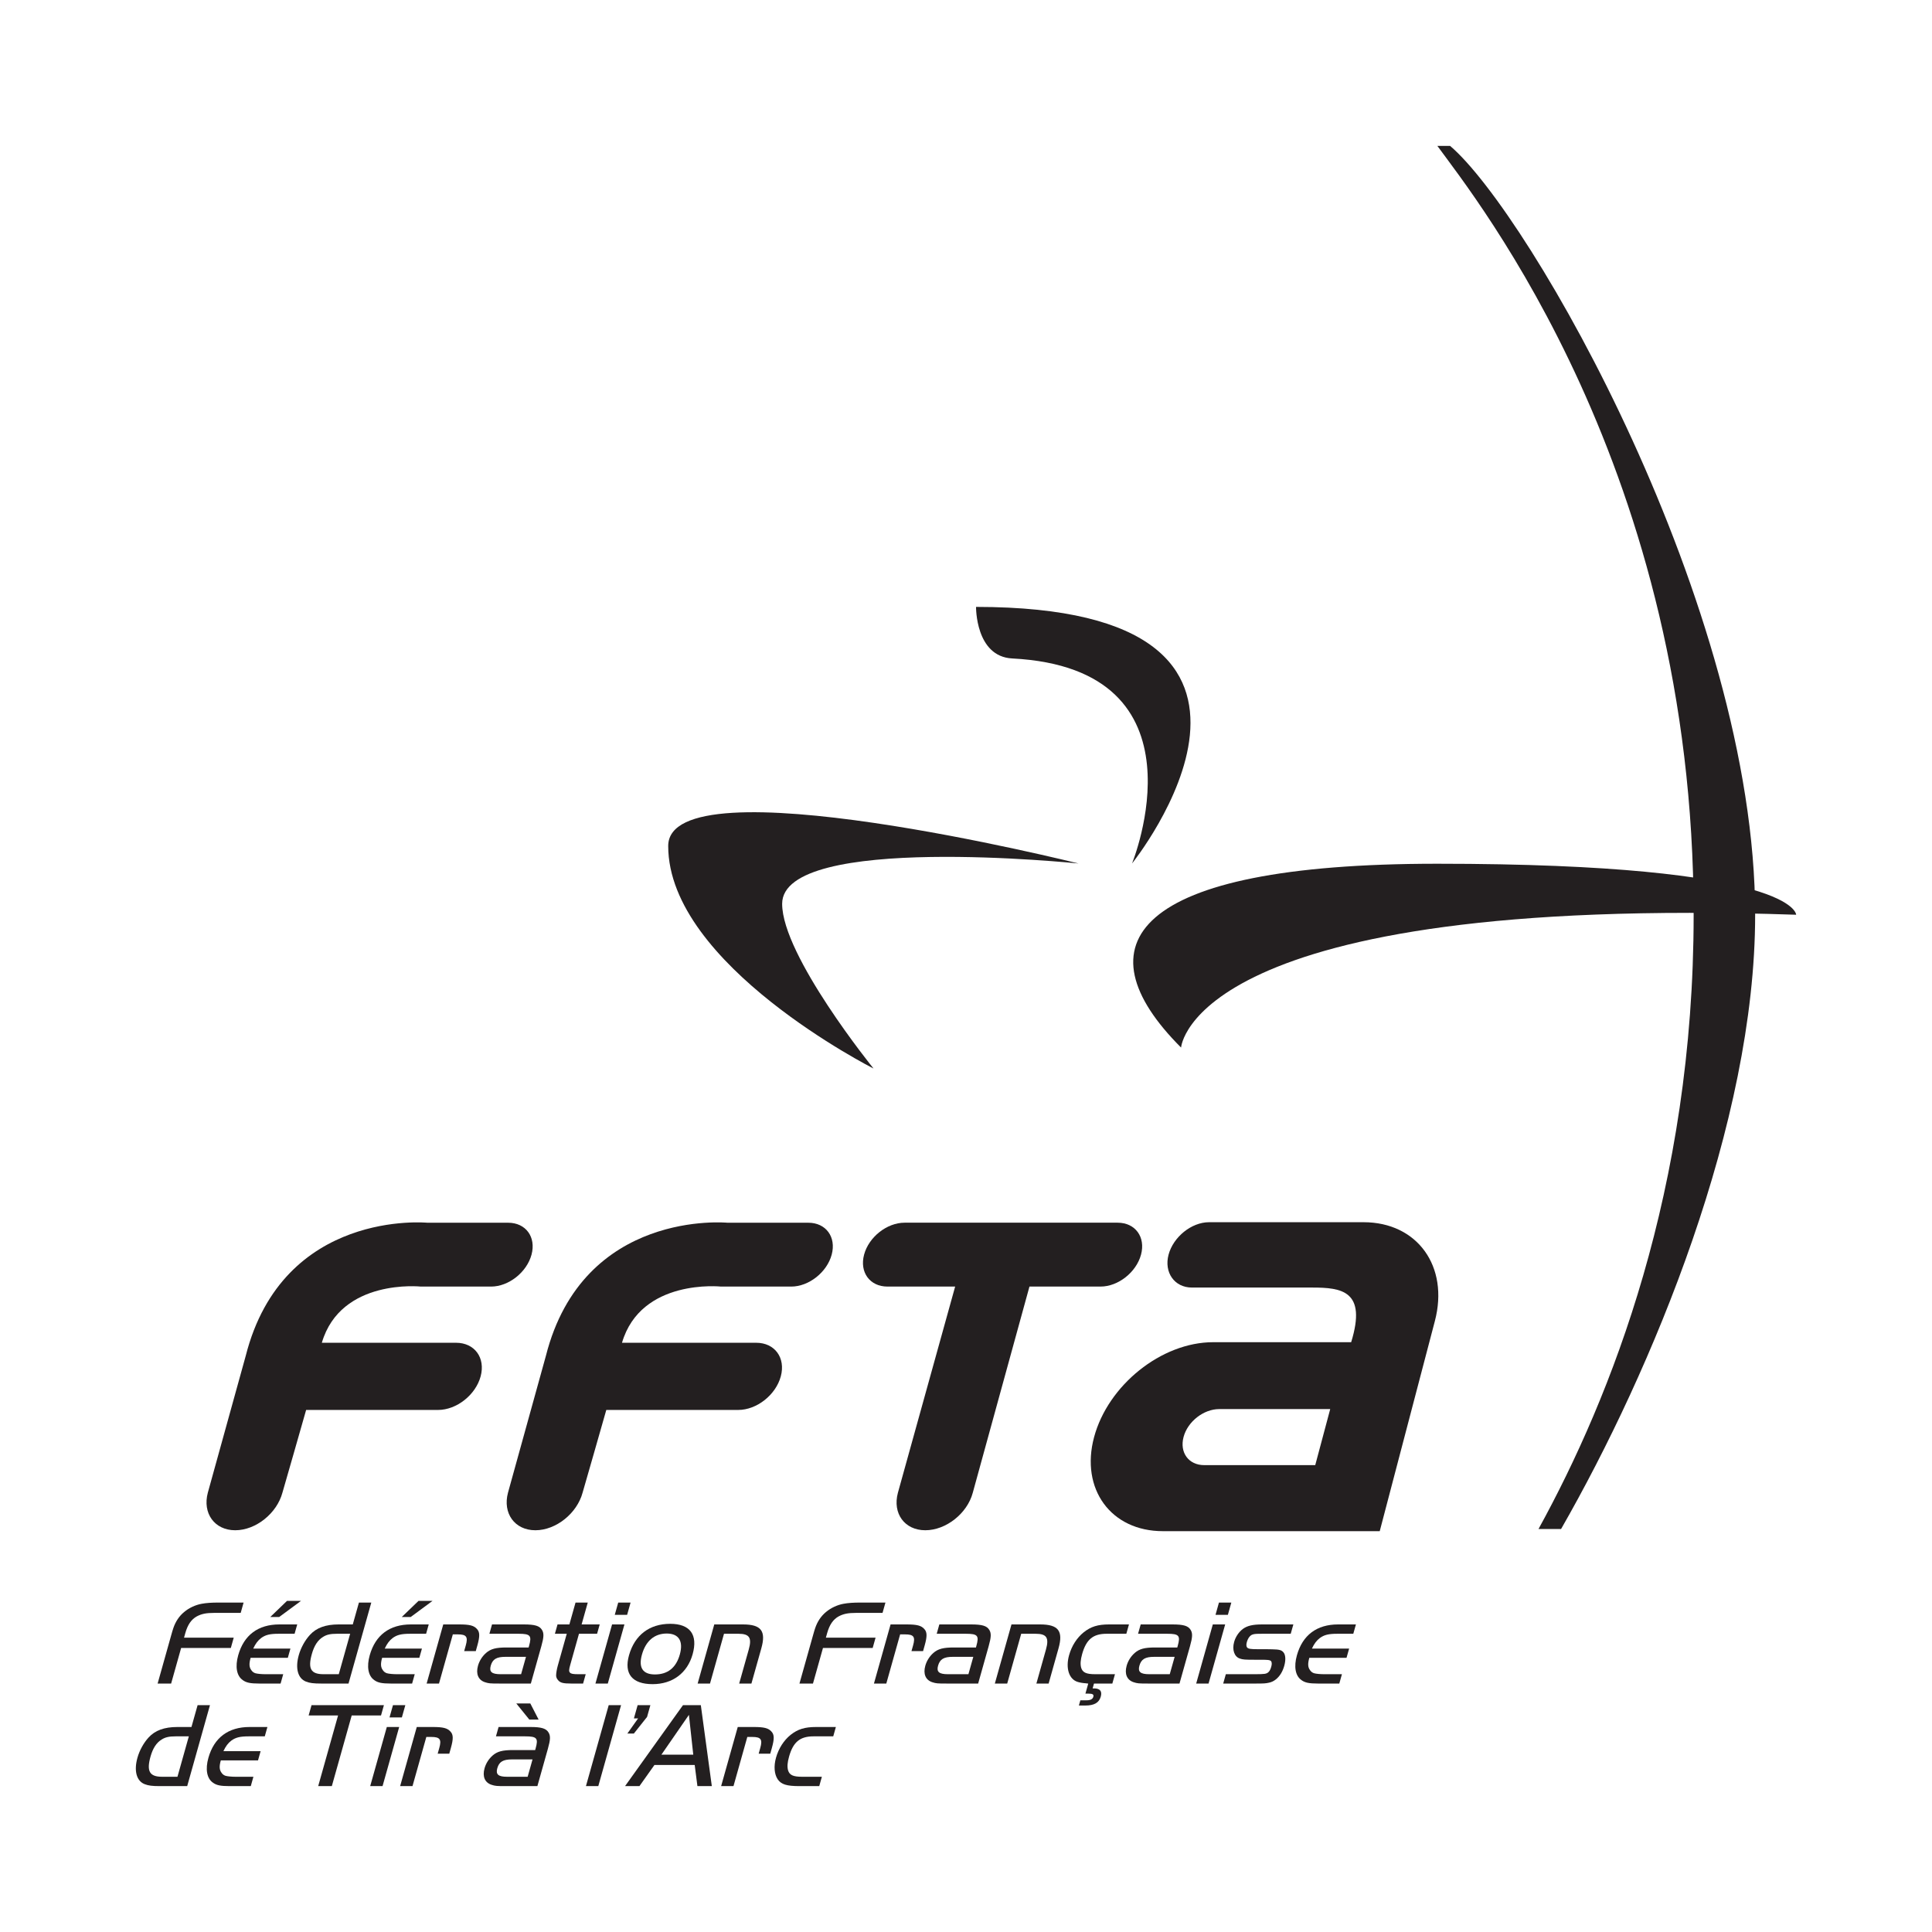
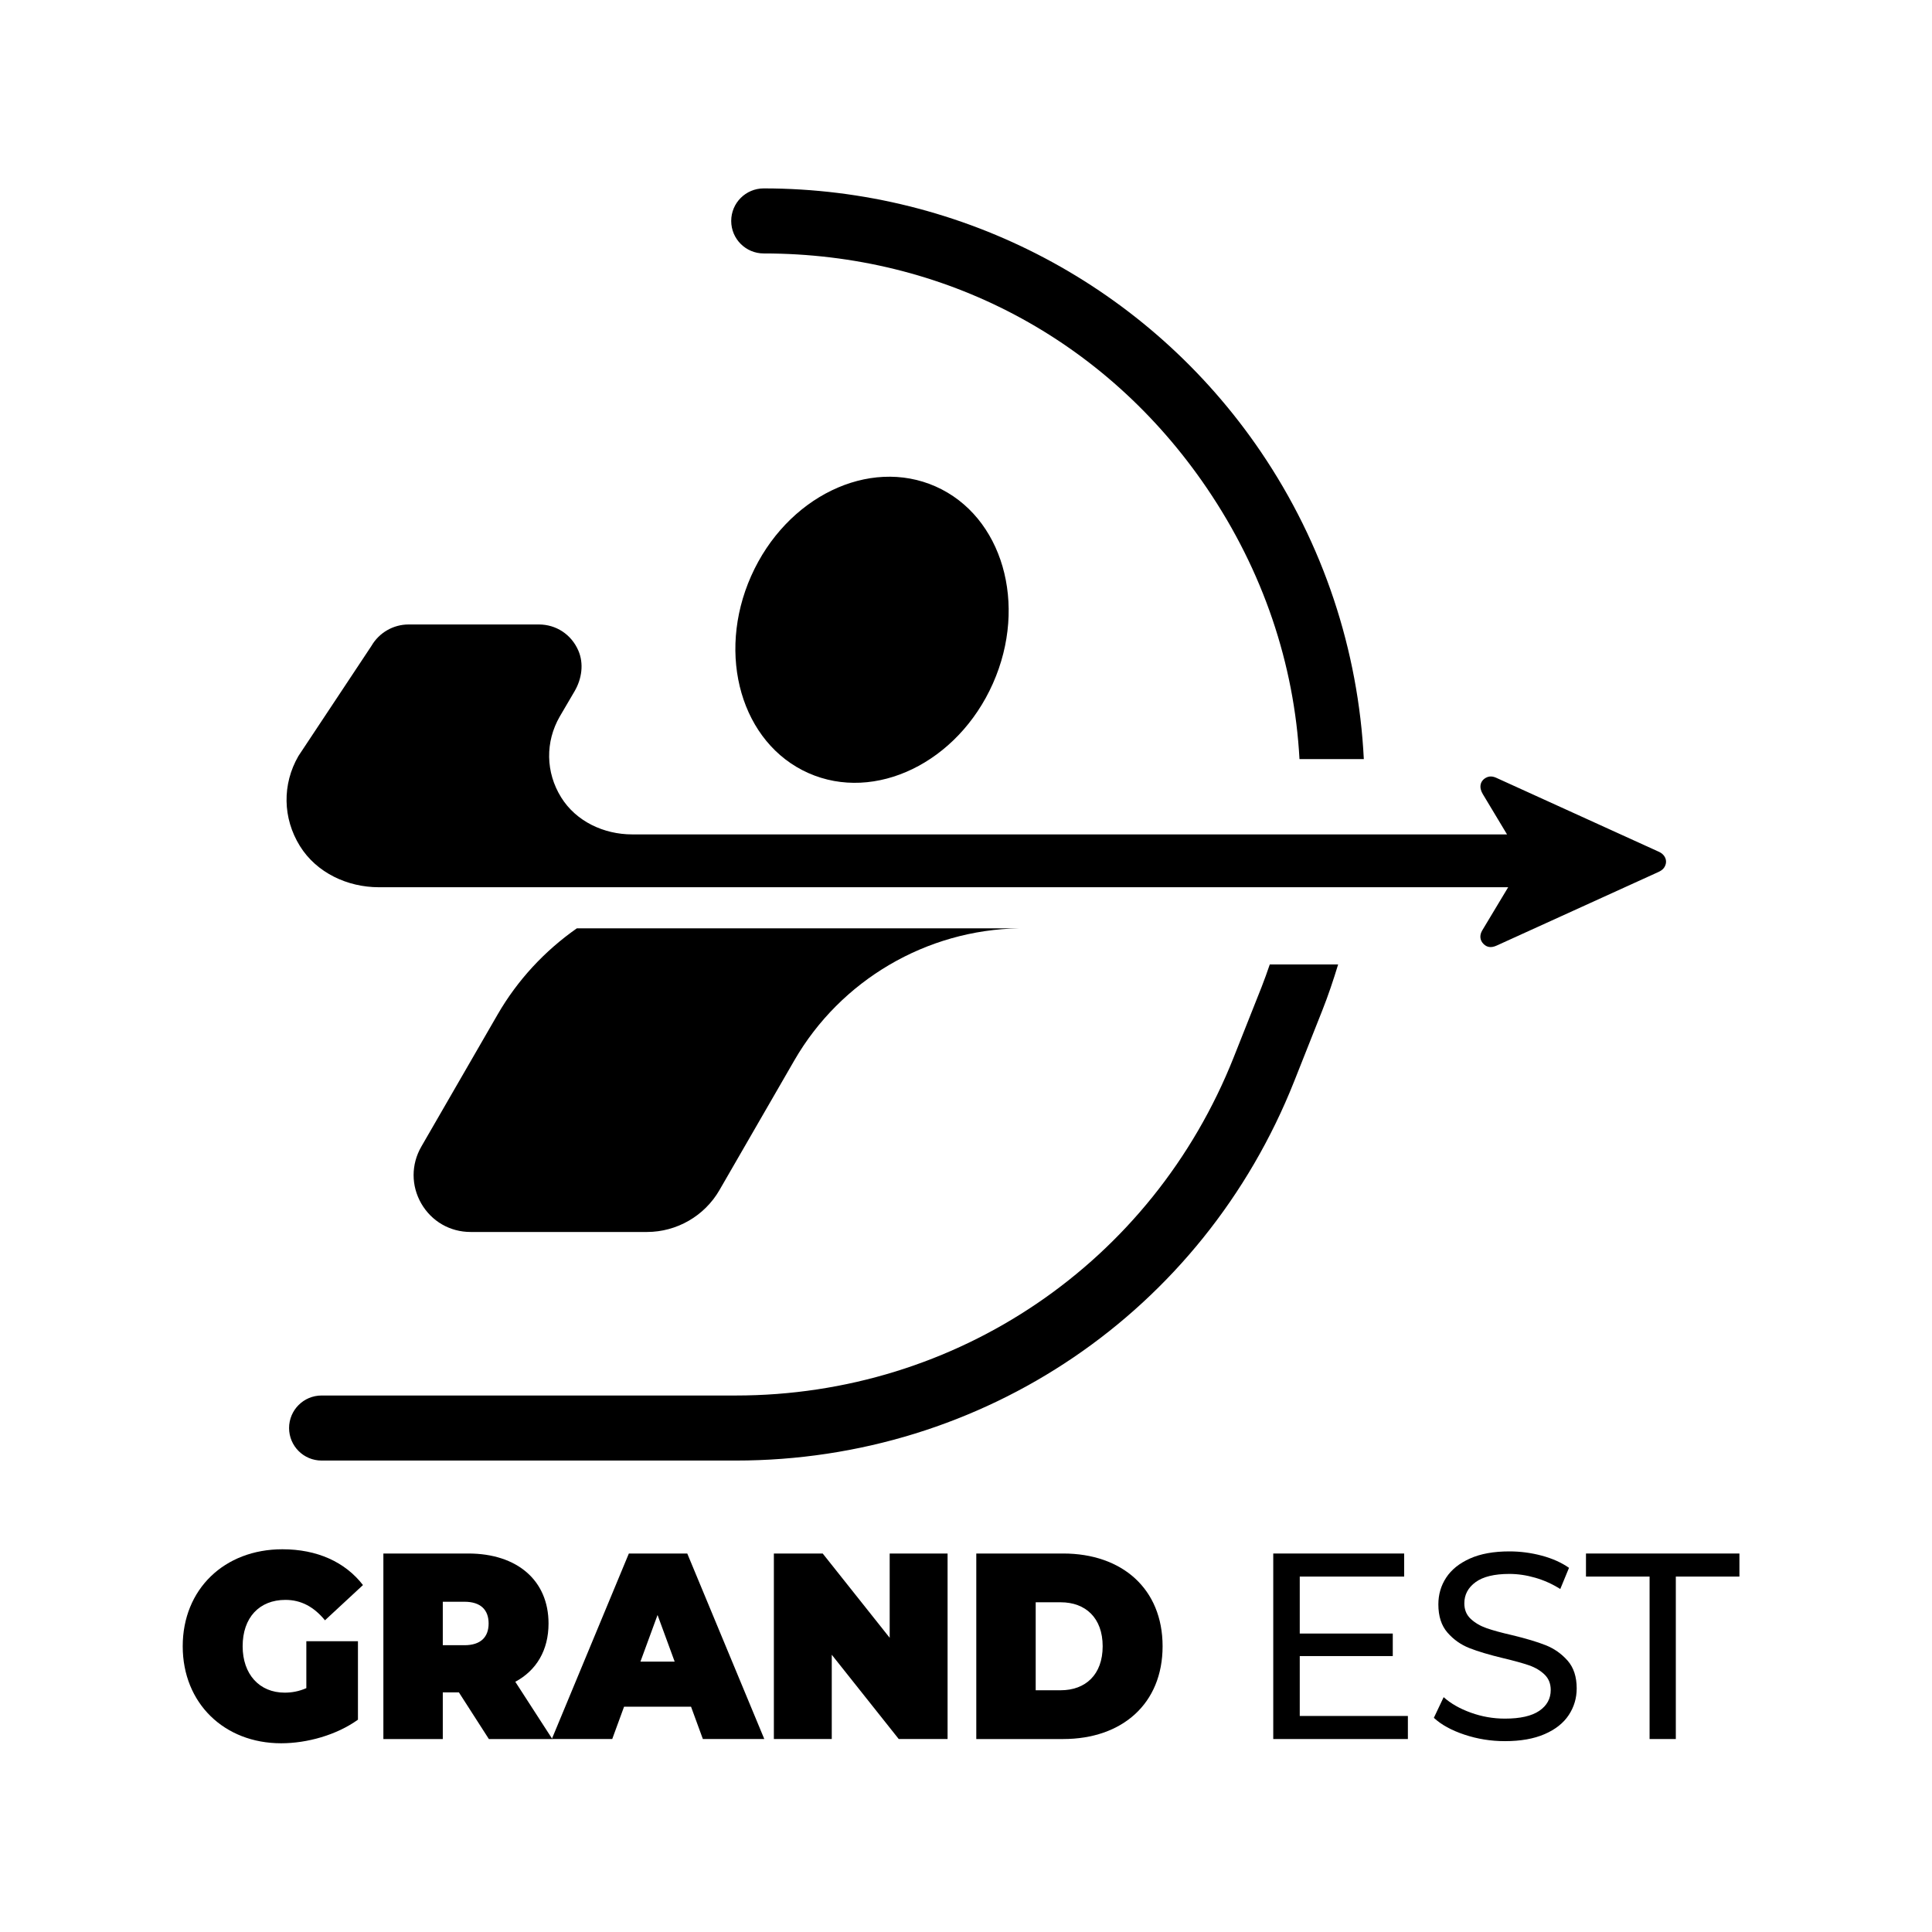
- <svg xmlns="http://www.w3.org/2000/svg" width="100%" height="100%" viewBox="0 0 512 512" version="1.1" xml:space="preserve" style="fill-rule:evenodd;clip-rule:evenodd;stroke-linejoin:round;stroke-miterlimit:2;">
-   <g transform="matrix(0.958406,0,0,0.958406,35.739,-84.1076)">
-     <path d="M232.597,255.572C232.597,255.572 232.415,269.306 242.598,269.828C297.793,272.663 275.727,326.524 275.727,326.524C275.727,326.524 332.757,255.572 232.597,255.572" style="fill:rgb(35,31,32);" />
-   </g>
-   <g transform="matrix(-0.677701,-0.677689,-0.677689,0.677701,533.449,217.192)">
-     <path d="M174.108,191.281C174.108,191.281 238.075,243.22 224.175,257.121C214.022,267.273 174.108,271.456 174.108,271.456C174.108,271.456 234.525,291.327 257.762,268.09C274.398,251.454 174.108,191.281 174.108,191.281" style="fill:rgb(35,31,32);" />
-   </g>
-   <g transform="matrix(0.958406,0,0,0.958406,35.739,32.7355)">
-     <path d="M459.368,218.781C459.368,218.781 459.368,204.678 360.11,204.678C275.162,204.678 261.006,227.221 289.289,255.504C289.289,255.504 292.123,213.112 459.368,218.781" style="fill:rgb(35,31,32);" />
-   </g>
-   <g transform="matrix(0.958406,0,0,0.958406,35.739,397.077)">
-     <path d="M26.538,41.374L12.795,41.374L10.03,51.21L6.294,51.21L10.089,37.713C10.288,37.009 10.457,36.405 10.644,35.868C11.249,34.088 12.238,32.579 13.616,31.438C14.958,30.296 16.781,29.456 18.487,29.153C19.715,28.921 21.224,28.818 23.126,28.818L30.068,28.818L29.266,31.672L22.007,31.672C19.682,31.672 18.443,31.94 17.117,32.646C15.613,33.484 14.607,34.928 13.956,37.245L13.598,38.521L27.34,38.521L26.538,41.374" style="fill:rgb(35,31,32);fill-rule:nonzero;" />
-   </g>
-   <g transform="matrix(0.958406,0,0,0.958406,35.739,396.627)">
-     <path d="M42.299,44.563L32.01,44.563C31.547,46.208 31.59,47.18 32.235,48.02C32.51,48.425 32.893,48.691 33.313,48.826C33.864,48.994 35.105,49.096 36.091,49.096L41.024,49.096L40.297,51.68L34.413,51.68C31.946,51.68 30.814,51.446 29.85,50.74C28.136,49.563 27.691,47.013 28.578,43.858C30.146,38.285 34.078,35.332 39.962,35.332L44.896,35.332L44.168,37.916L39.729,37.916C37.332,37.916 36.12,38.219 34.923,39.092C34.029,39.763 33.352,40.67 32.727,42.012L43.016,42.012L42.299,44.563ZM39.903,33.283L37.437,33.283L42.076,28.818L45.952,28.818L39.903,33.283" style="fill:rgb(35,31,32);fill-rule:nonzero;" />
-   </g>
-   <g transform="matrix(0.958406,0,0,0.958406,35.739,397.077)">
-     <path d="M56.387,48.626L52.159,48.626C48.67,48.626 47.792,47.113 48.944,43.02C49.585,40.735 50.583,39.192 52.027,38.319C53.017,37.68 54.105,37.446 55.867,37.446L59.531,37.446L56.387,48.626ZM60.258,34.862L56.347,34.862C52.752,34.862 50.198,35.801 48.417,37.749C47.05,39.225 45.901,41.307 45.325,43.355C44.306,46.98 45.063,49.8 47.32,50.672C48.334,51.076 49.458,51.21 51.467,51.21L59.079,51.21L65.376,28.818L61.958,28.818L60.258,34.862" style="fill:rgb(35,31,32);fill-rule:nonzero;" />
-   </g>
-   <g transform="matrix(0.958406,0,0,0.958406,35.739,396.627)">
-     <path d="M78.663,44.563L68.374,44.563C67.912,46.208 67.955,47.18 68.6,48.02C68.874,48.425 69.257,48.691 69.676,48.826C70.229,48.994 71.469,49.096 72.456,49.096L77.389,49.096L76.662,51.68L70.777,51.68C68.311,51.68 67.179,51.446 66.214,50.74C64.501,49.563 64.055,47.013 64.943,43.858C66.51,38.285 70.442,35.332 76.326,35.332L81.26,35.332L80.533,37.916L76.093,37.916C73.697,37.916 72.484,38.219 71.287,39.092C70.393,39.763 69.716,40.67 69.091,42.012L79.38,42.012L78.663,44.563ZM76.268,33.283L73.801,33.283L78.439,28.818L82.316,28.818L76.268,33.283" style="fill:rgb(35,31,32);fill-rule:nonzero;" />
-   </g>
-   <g transform="matrix(0.958406,0,0,0.958406,35.739,402.87)">
-     <path d="M89.681,28.818C92.57,28.818 93.754,29.12 94.607,30.093C95.394,30.932 95.415,32.107 94.708,34.625L94.264,36.203L91.057,36.203L91.501,34.625C92.171,32.24 91.69,31.57 89.294,31.57L87.92,31.57L84.097,45.166L80.679,45.166L85.276,28.818L89.681,28.818" style="fill:rgb(35,31,32);fill-rule:nonzero;" />
-   </g>
-   <g transform="matrix(0.958406,0,0,0.958406,35.739,402.87)">
-     <path d="M108.151,37.781L106.802,42.582L101.128,42.582C98.697,42.582 97.924,41.943 98.407,40.231C98.916,38.419 100.012,37.781 102.478,37.781L108.151,37.781ZM108.878,35.194L102.782,35.194C99.858,35.194 98.415,35.564 97.107,36.707C96.077,37.613 95.27,38.856 94.882,40.231C94.241,42.513 94.967,44.191 96.805,44.796C97.874,45.131 98.111,45.166 100.824,45.166L109.492,45.166L112.4,34.826C113.099,32.343 113.154,31.267 112.573,30.33C111.897,29.219 110.637,28.818 107.536,28.818L98.762,28.818L98.035,31.402L106.104,31.402C109.381,31.402 109.804,31.906 108.992,34.793L108.878,35.194" style="fill:rgb(35,31,32);fill-rule:nonzero;" />
-   </g>
-   <g transform="matrix(0.958406,0,0,0.958406,35.739,397.077)">
-     <path d="M121.85,28.818L125.233,28.818L123.533,34.862L128.538,34.862L127.811,37.446L122.806,37.446L120.39,46.042C120.013,47.383 119.986,47.852 120.314,48.189C120.607,48.524 121.178,48.626 122.659,48.626L124.666,48.626L123.939,51.21L120.663,51.21C118.408,51.21 117.619,51.009 116.99,50.235C116.67,49.868 116.502,49.466 116.484,49.028C116.468,48.459 116.667,47.249 116.932,46.309L119.424,37.446L116.147,37.446L116.873,34.862L120.151,34.862L121.85,28.818" style="fill:rgb(35,31,32);fill-rule:nonzero;" />
-   </g>
-   <g transform="matrix(0.958406,0,0,0.958406,35.739,397.077)">
-     <path d="M135.373,34.862L130.775,51.21L127.357,51.21L131.955,34.862L135.373,34.862ZM133.655,28.818L137.072,28.818L136.119,32.21L132.701,32.21L133.655,28.818" style="fill:rgb(35,31,32);fill-rule:nonzero;" />
-   </g>
-   <g transform="matrix(0.958406,0,0,0.958406,35.739,402.868)">
-     <path d="M140.219,37.144C141.277,33.383 143.686,31.339 147.068,31.339C150.416,31.339 151.723,33.453 150.685,37.144C149.656,40.802 147.339,42.65 143.816,42.65C140.433,42.65 139.2,40.771 140.219,37.144ZM136.639,37.346C135.195,42.482 137.529,45.335 143.167,45.335C148.664,45.335 152.764,42.281 154.227,37.076C155.747,31.671 153.532,28.651 148.035,28.651C142.29,28.651 138.206,31.773 136.639,37.346" style="fill:rgb(35,31,32);fill-rule:nonzero;" />
-   </g>
-   <g transform="matrix(0.958406,0,0,0.958406,35.739,402.87)">
-     <path d="M168.143,28.818C173.182,28.818 174.574,30.631 173.225,35.432L170.487,45.166L167.103,45.166L169.747,35.765C170.664,32.51 169.952,31.402 166.887,31.402L162.905,31.402L159.035,45.166L155.617,45.166L160.214,28.818L168.143,28.818" style="fill:rgb(35,31,32);fill-rule:nonzero;" />
-   </g>
-   <g transform="matrix(0.958406,0,0,0.958406,35.739,397.077)">
-     <path d="M204.014,41.374L190.271,41.374L187.506,51.21L183.77,51.21L187.565,37.713C187.764,37.009 187.934,36.405 188.12,35.868C188.726,34.088 189.715,32.579 191.093,31.438C192.436,30.296 194.258,29.456 195.964,29.153C197.192,28.921 198.7,28.818 200.603,28.818L207.546,28.818L206.743,31.672L199.484,31.672C197.158,31.672 195.92,31.94 194.594,32.646C193.09,33.484 192.084,34.928 191.433,37.245L191.074,38.521L204.817,38.521L204.014,41.374" style="fill:rgb(35,31,32);fill-rule:nonzero;" />
-   </g>
-   <g transform="matrix(0.958406,0,0,0.958406,35.739,402.87)">
-     <path d="M213.368,28.818C216.258,28.818 217.44,29.12 218.296,30.093C219.081,30.932 219.102,32.107 218.394,34.625L217.95,36.203L214.743,36.203L215.187,34.625C215.858,32.24 215.377,31.57 212.981,31.57L211.608,31.57L207.784,45.166L204.366,45.166L208.964,28.818L213.368,28.818" style="fill:rgb(35,31,32);fill-rule:nonzero;" />
-   </g>
-   <g transform="matrix(0.958406,0,0,0.958406,35.739,402.87)">
-     <path d="M231.839,37.781L230.49,42.582L224.815,42.582C222.384,42.582 221.612,41.943 222.095,40.231C222.604,38.419 223.698,37.781 226.167,37.781L231.839,37.781ZM232.567,35.194L226.471,35.194C223.545,35.194 222.102,35.564 220.794,36.707C219.765,37.613 218.956,38.856 218.569,40.231C217.927,42.513 218.654,44.191 220.491,44.796C221.56,45.131 221.798,45.166 224.511,45.166L233.182,45.166L236.09,34.826C236.788,32.343 236.844,31.267 236.262,30.33C235.586,29.219 234.325,28.818 231.222,28.818L222.448,28.818L221.722,31.402L229.794,31.402C233.069,31.402 233.491,31.906 232.678,34.793L232.567,35.194" style="fill:rgb(35,31,32);fill-rule:nonzero;" />
-   </g>
-   <g transform="matrix(0.958406,0,0,0.958406,35.739,402.87)">
-     <path d="M250.322,28.818C255.359,28.818 256.756,30.631 255.403,35.432L252.667,45.166L249.283,45.166L251.928,35.765C252.842,32.51 252.133,31.402 249.067,31.402L245.086,31.402L241.215,45.166L237.797,45.166L242.396,28.818L250.322,28.818" style="fill:rgb(35,31,32);fill-rule:nonzero;" />
-   </g>
-   <g transform="matrix(0.958406,0,0,0.958406,35.739,408.693)">
-     <path d="M264.833,40.433L265.221,40.433C266.876,40.433 267.506,41.206 267.082,42.717C266.608,44.394 265.264,45.166 262.831,45.166L261.035,45.166L261.441,43.723L263.134,43.723C264.225,43.723 264.84,43.42 265.027,42.75C265.207,42.11 264.852,41.877 263.65,41.877L262.842,41.877L263.625,39.09L263.52,39.09C263.38,39.09 263.21,39.055 262.974,39.023C262.039,38.956 261.306,38.822 260.755,38.654C258.309,37.948 257.308,34.86 258.328,31.235C259.054,28.651 260.49,26.434 262.36,24.923C264.353,23.345 266.248,22.742 269.42,22.742L274.883,22.742L274.155,25.326L268.691,25.326C264.958,25.326 263.07,26.902 261.936,30.933C261.476,32.577 261.401,33.718 261.655,34.693C262.052,36.035 263.05,36.506 265.551,36.506L271.011,36.506L270.285,39.09L265.211,39.09L264.833,40.433" style="fill:rgb(35,31,32);fill-rule:nonzero;" />
-   </g>
-   <g transform="matrix(0.958406,0,0,0.958406,35.739,402.87)">
-     <path d="M287.513,37.781L286.161,42.582L280.49,42.582C278.06,42.582 277.287,41.943 277.769,40.231C278.277,38.419 279.374,37.781 281.839,37.781L287.513,37.781ZM288.24,35.194L282.146,35.194C279.218,35.194 277.777,35.564 276.47,36.707C275.438,37.613 274.632,38.856 274.244,40.231C273.602,42.513 274.329,44.191 276.165,44.796C277.235,45.131 277.473,45.166 280.186,45.166L288.853,45.166L291.762,34.826C292.46,32.343 292.516,31.267 291.935,30.33C291.261,29.219 289.998,28.818 286.899,28.818L278.125,28.818L277.397,31.402L285.468,31.402C288.743,31.402 289.166,31.906 288.353,34.793L288.24,35.194" style="fill:rgb(35,31,32);fill-rule:nonzero;" />
-   </g>
-   <g transform="matrix(0.958406,0,0,0.958406,35.739,397.077)">
-     <path d="M301.486,34.862L296.889,51.21L293.471,51.21L298.068,34.862L301.486,34.862ZM299.765,28.818L303.185,28.818L302.233,32.21L298.815,32.21L299.765,28.818" style="fill:rgb(35,31,32);fill-rule:nonzero;" />
-   </g>
-   <g transform="matrix(0.958406,0,0,0.958406,35.739,402.87)">
-     <path d="M319.609,31.402L311.859,31.402C309.99,31.402 309.593,31.436 309.089,31.603C308.397,31.804 307.782,32.611 307.48,33.683C307.282,34.388 307.315,34.894 307.55,35.194C307.867,35.564 308.51,35.666 310.341,35.666L312.668,35.666L314.527,35.699C316.456,35.734 317.112,35.9 317.654,36.607C318.196,37.311 318.265,38.687 317.823,40.265C317.371,41.877 316.588,43.153 315.496,44.024C314.949,44.462 314.291,44.796 313.587,44.932C312.685,45.131 312.25,45.166 309.996,45.166L300.94,45.166L301.666,42.582L309.914,42.582C311.108,42.582 311.895,42.549 312.406,42.48C313.358,42.345 313.874,41.775 314.231,40.499C314.451,39.728 314.399,39.157 314.087,38.888C313.766,38.653 313.397,38.586 311.247,38.586L309.837,38.586C306.984,38.586 306.358,38.553 305.529,38.25C304.014,37.748 303.353,35.834 303.967,33.652C304.373,32.208 305.271,30.899 306.385,30.06C307.581,29.187 309.098,28.818 311.704,28.818L320.337,28.818L319.609,31.402" style="fill:rgb(35,31,32);fill-rule:nonzero;" />
-   </g>
-   <g transform="matrix(0.958406,0,0,0.958406,35.739,402.87)">
-     <path d="M335.04,38.049L324.752,38.049C324.291,39.694 324.333,40.666 324.978,41.506C325.252,41.911 325.637,42.177 326.056,42.312C326.607,42.48 327.85,42.582 328.833,42.582L333.769,42.582L333.041,45.166L327.156,45.166C324.69,45.166 323.559,44.932 322.593,44.226C320.88,43.049 320.435,40.499 321.323,37.344C322.887,31.771 326.819,28.818 332.708,28.818L337.639,28.818L336.911,31.402L332.472,31.402C330.077,31.402 328.862,31.705 327.667,32.578C326.772,33.249 326.095,34.156 325.471,35.498L335.761,35.498L335.04,38.049" style="fill:rgb(35,31,32);fill-rule:nonzero;" />
-   </g>
-   <g transform="matrix(0.958406,0,0,0.958406,35.739,437.516)">
-     <path d="M141.631,18.245L137.978,22.844L136.18,22.844L139.158,18.648L137.995,18.648L139.024,14.99L142.547,14.99L141.631,18.245" style="fill:rgb(35,31,32);fill-rule:nonzero;" />
-   </g>
-   <g transform="matrix(0.958406,0,0,0.958406,35.739,451.446)">
-     <path d="M11.781,20.259L7.552,20.259C4.063,20.259 3.185,18.748 4.336,14.652C4.978,12.37 5.976,10.827 7.42,9.954C8.41,9.316 9.497,9.083 11.259,9.083L14.924,9.083L11.781,20.259ZM15.65,6.498L11.74,6.498C8.145,6.498 5.591,7.437 3.81,9.384C2.443,10.86 1.294,12.941 0.718,14.989C-0.302,18.613 0.456,21.433 2.713,22.306C3.727,22.708 4.852,22.844 6.86,22.844L14.471,22.844L20.769,0.456L17.351,0.456L15.65,6.498" style="fill:rgb(35,31,32);fill-rule:nonzero;" />
-   </g>
-   <g transform="matrix(0.958406,0,0,0.958406,35.739,457.236)">
-     <path d="M34.056,9.685L23.767,9.685C23.304,11.331 23.347,12.302 23.992,13.143C24.267,13.545 24.649,13.815 25.069,13.948C25.622,14.117 26.861,14.217 27.849,14.217L32.781,14.217L32.054,16.802L26.169,16.802C23.704,16.802 22.571,16.567 21.607,15.861C19.893,14.688 19.448,12.135 20.335,8.981C21.902,3.41 25.835,0.456 31.719,0.456L36.652,0.456L35.925,3.041L31.485,3.041C29.089,3.041 27.877,3.342 26.68,4.215C25.786,4.885 25.108,5.791 24.484,7.135L34.773,7.135L34.056,9.685" style="fill:rgb(35,31,32);fill-rule:nonzero;" />
-   </g>
-   <g transform="matrix(0.958406,0,0,0.958406,35.739,451.446)">
-     <path d="M48.049,3.31L48.852,0.456L68.867,0.456L68.064,3.31L59.959,3.31L54.465,22.844L50.695,22.844L56.189,3.31L48.049,3.31" style="fill:rgb(35,31,32);fill-rule:nonzero;" />
-   </g>
-   <g transform="matrix(0.958406,0,0,0.958406,35.739,451.446)">
-     <path d="M73.088,6.498L68.491,22.844L65.073,22.844L69.67,6.498L73.088,6.498ZM71.37,0.456L74.788,0.456L73.834,3.847L70.416,3.847L71.37,0.456" style="fill:rgb(35,31,32);fill-rule:nonzero;" />
-   </g>
-   <g transform="matrix(0.958406,0,0,0.958406,35.739,457.236)">
-     <path d="M82.355,0.456C85.245,0.456 86.428,0.756 87.282,1.731C88.069,2.57 88.089,3.743 87.381,6.261L86.938,7.839L83.732,7.839L84.175,6.261C84.846,3.879 84.365,3.207 81.968,3.207L80.595,3.207L76.771,16.802L73.353,16.802L77.951,0.456L82.355,0.456" style="fill:rgb(35,31,32);fill-rule:nonzero;" />
-   </g>
-   <g transform="matrix(0.958406,0,0,0.958406,35.739,450.994)">
-     <path d="M109.962,15.929L108.612,20.73L102.939,20.73C100.508,20.73 99.735,20.091 100.217,18.38C100.727,16.568 101.822,15.929 104.29,15.929L109.962,15.929ZM110.689,13.345L104.593,13.345C101.669,13.345 100.226,13.714 98.918,14.856C97.888,15.763 97.081,17.005 96.694,18.38C96.051,20.662 96.777,22.34 98.616,22.945C99.685,23.282 99.922,23.315 102.635,23.315L111.303,23.315L114.211,12.977C114.91,10.494 114.965,9.418 114.384,8.48C113.709,7.371 112.448,6.969 109.347,6.969L100.572,6.969L99.846,9.554L107.915,9.554C111.192,9.554 111.615,10.057 110.803,12.944L110.689,13.345ZM109.346,0.456L105.47,0.456L109.077,4.921L111.649,4.921L109.346,0.456" style="fill:rgb(35,31,32);fill-rule:nonzero;" />
-   </g>
-   <g transform="matrix(0.259498,-0.922606,-0.922606,-0.259498,137.056,585.191)">
-     <path d="M117.495,13.295L140.752,13.295L141.677,10.005L118.42,10.005L117.495,13.295" style="fill:rgb(35,31,32);fill-rule:nonzero;" />
-   </g>
-   <g transform="matrix(0.958406,0,0,0.958406,35.739,451.446)">
-     <path d="M153.204,3.142L154.406,14.15L145.596,14.15L153.204,3.142ZM135.54,22.844L139.522,22.844L143.667,17.003L154.802,17.003L155.555,22.844L159.537,22.844L156.496,0.456L151.563,0.456L135.54,22.844" style="fill:rgb(35,31,32);fill-rule:nonzero;" />
-   </g>
-   <g transform="matrix(0.958406,0,0,0.958406,35.739,457.236)">
-     <path d="M171.111,0.456C174.001,0.456 175.185,0.756 176.038,1.731C176.825,2.57 176.847,3.743 176.138,6.261L175.694,7.839L172.488,7.839L172.931,6.261C173.602,3.879 173.121,3.207 170.725,3.207L169.35,3.207L165.527,16.802L162.11,16.802L166.706,0.456L171.111,0.456" style="fill:rgb(35,31,32);fill-rule:nonzero;" />
-   </g>
-   <g transform="matrix(0.958406,0,0,0.958406,35.739,457.236)">
-     <path d="M193.112,3.041L187.651,3.041C183.915,3.041 182.026,4.617 180.895,8.647C180.431,10.289 180.356,11.431 180.612,12.405C181.01,13.747 182.004,14.217 184.507,14.217L189.968,14.217L189.241,16.802L183.78,16.802C180.221,16.802 178.732,16.331 177.754,14.923C176.811,13.512 176.624,11.295 177.284,8.947C178.013,6.363 179.445,4.148 181.315,2.636C183.31,1.06 185.207,0.456 188.378,0.456L193.838,0.456L193.112,3.041" style="fill:rgb(35,31,32);fill-rule:nonzero;" />
-   </g>
-   <g transform="matrix(0.958406,0,0,0.958406,35.739,252.092)">
-     <path d="M40.809,149.696C39.277,155.412 33.467,160.1 27.749,160.1C22.033,160.1 18.65,155.412 20.182,149.696C20.182,149.696 30.638,111.943 30.647,111.909C40.961,71.206 80.868,75.067 80.868,75.067L103.221,75.067C108.098,75.067 110.992,79.011 109.685,83.887C108.378,88.762 103.366,92.722 98.49,92.722L79.091,92.722C79.091,92.722 56.954,90.374 51.702,108.257L88.816,108.257C93.945,108.257 96.989,112.409 95.615,117.538C94.24,122.67 88.968,126.833 83.838,126.833L47.359,126.833C46.904,128.537 40.809,149.696 40.809,149.696" style="fill:rgb(35,31,32);" />
-   </g>
-   <g transform="matrix(0.958406,0,0,0.958406,35.739,252.092)">
-     <path d="M123.807,149.696C122.275,155.412 116.465,160.1 110.748,160.1C105.032,160.1 101.649,155.412 103.18,149.696C103.18,149.696 113.637,111.943 113.646,111.909C123.959,71.206 163.866,75.067 163.866,75.067L186.22,75.067C191.096,75.067 193.99,79.011 192.684,83.887C191.377,88.762 186.364,92.722 181.488,92.722L162.089,92.722C162.089,92.722 139.953,90.374 134.7,108.257L171.814,108.257C176.943,108.257 179.988,112.409 178.613,117.538C177.238,122.67 171.966,126.833 166.837,126.833L130.358,126.833C129.902,128.537 123.807,149.696 123.807,149.696" style="fill:rgb(35,31,32);" />
-   </g>
-   <g transform="matrix(0.958406,0,0,0.958406,35.739,255.783)">
-     <path d="M231.689,145.897C230.159,151.614 224.284,156.248 218.567,156.248C212.85,156.248 209.457,151.614 210.988,145.897L226.819,88.869L208.105,88.869C203.228,88.869 200.335,84.91 201.642,80.035C202.948,75.159 207.96,71.206 212.836,71.206L271.754,71.206C276.629,71.206 279.523,75.159 278.217,80.035C276.91,84.91 271.898,88.869 267.022,88.869L247.368,88.869L231.689,145.897" style="fill:rgb(35,31,32);" />
-   </g>
-   <g transform="matrix(0.958406,0,0,0.958406,35.739,255.895)">
-     <path d="M339.735,70.955L297.029,70.955C292.152,70.955 287.141,75.043 285.834,79.919C284.527,84.794 287.42,89.023 292.297,89.023L325.529,89.023C333.672,89.023 340.721,89.898 336.322,104.133L298.165,104.133C283.82,104.133 269.077,116.049 265.234,130.394C261.39,144.739 269.902,156.383 284.247,156.383L344.223,156.383L359.463,98.303C363.449,83.178 354.619,70.955 339.735,70.955ZM326.39,138.124L295.672,138.124C291.379,138.124 288.832,134.627 289.981,130.335C291.132,126.044 295.544,122.627 299.835,122.627L330.529,122.627L326.39,138.124" style="fill:rgb(35,31,32);fill-rule:nonzero;" />
-   </g>
-   <g transform="matrix(0.958406,0,0,0.958406,35.739,-29.9193)">
-     <path d="M388.128,454L394.371,454C419.595,409.991 448.029,341.764 448.029,284.206C448.029,198.889 385.562,90.119 363.67,71.556L360.154,71.556C371.048,86.494 431.022,161.384 431.022,284.206C431.022,360.008 408.179,417.54 388.128,454" style="fill:rgb(35,31,32);" />
+ <svg xmlns="http://www.w3.org/2000/svg" width="100%" height="100%" viewBox="0 0 311 311" version="1.1" xml:space="preserve" style="fill-rule:evenodd;clip-rule:evenodd;stroke-linejoin:round;stroke-miterlimit:2;">
+   <rect x="0" y="0.11" width="310" height="310" style="fill:none;" />
+   <g>
+     <path d="M49.312,264.194L57.62,264.194L57.62,276.823C54.175,279.298 49.434,280.62 45.259,280.62C36.1,280.62 29.413,274.177 29.413,265.005C29.413,255.833 36.1,249.39 45.461,249.39C51.055,249.39 55.553,251.438 58.43,255.15L52.311,260.824C50.528,258.648 48.461,257.539 45.948,257.539C41.733,257.539 39.059,260.397 39.059,265.005C39.059,269.485 41.733,272.471 45.827,272.471C47.002,272.471 48.137,272.257 49.312,271.746L49.312,264.194Z" style="fill-rule:nonzero;" />
+     <path d="M74.764,257.838L71.278,257.838L71.278,264.835L74.764,264.835C77.398,264.835 78.655,263.512 78.655,261.336C78.655,259.16 77.398,257.838 74.764,257.838M73.871,272.429L71.278,272.429L71.278,279.938L61.713,279.938L61.713,250.073L75.371,250.073C83.274,250.073 88.299,254.425 88.299,261.336C88.299,265.646 86.354,268.888 82.95,270.722L88.908,279.938L78.695,279.938L73.871,272.429Z" style="fill-rule:nonzero;" />
+     <path d="M108.604,267.479L105.848,259.97L103.092,267.479L108.604,267.479ZM111.239,274.732L100.458,274.732L98.553,279.937L88.827,279.937L101.229,250.073L110.631,250.073L123.032,279.937L113.143,279.937L111.239,274.732Z" style="fill-rule:nonzero;" />
+     <path d="M152.535,250.073L152.535,279.937L144.674,279.937L133.892,266.37L133.892,279.937L124.572,279.937L124.572,250.073L132.433,250.073L143.215,263.639L143.215,250.073L152.535,250.073Z" style="fill-rule:nonzero;" />
+     <path d="M170.732,272.087C174.744,272.087 177.5,269.57 177.5,265.005C177.5,260.441 174.744,257.923 170.732,257.923L166.72,257.923L166.72,272.087L170.732,272.087ZM157.156,250.073L171.137,250.073C180.621,250.073 187.146,255.747 187.146,265.005C187.146,274.264 180.621,279.938 171.137,279.938L157.156,279.938L157.156,250.073Z" style="fill-rule:nonzero;" />
+     <path d="M226.631,276.225L226.631,279.937L204.959,279.937L204.959,250.074L226.033,250.074L226.033,253.786L209.225,253.786L209.225,262.957L224.199,262.957L224.199,266.584L209.225,266.584L209.225,276.225L226.631,276.225Z" style="fill-rule:nonzero;" />
+     <path d="M235.739,279.233C233.648,278.537 232.006,277.633 230.811,276.524L232.389,273.197C233.527,274.22 234.985,275.052 236.762,275.692C238.54,276.333 240.368,276.652 242.245,276.652C244.718,276.652 246.567,276.233 247.791,275.394C249.013,274.555 249.625,273.439 249.625,272.045C249.625,271.021 249.291,270.189 248.623,269.549C247.954,268.909 247.13,268.419 246.148,268.078C245.167,267.736 243.78,267.352 241.989,266.925C239.742,266.385 237.928,265.845 236.55,265.304C235.17,264.764 233.99,263.932 233.009,262.808C232.027,261.685 231.537,260.171 231.537,258.265C231.537,256.672 231.956,255.236 232.795,253.957C233.634,252.676 234.907,251.653 236.613,250.884C238.32,250.117 240.438,249.733 242.969,249.733C244.733,249.733 246.468,249.961 248.175,250.416C249.881,250.871 251.345,251.525 252.568,252.378L251.161,255.791C249.909,254.995 248.572,254.39 247.15,253.978C245.728,253.566 244.335,253.359 242.969,253.359C240.552,253.359 238.739,253.8 237.53,254.681C236.321,255.564 235.718,256.702 235.718,258.094C235.718,259.119 236.058,259.951 236.741,260.59C237.424,261.23 238.269,261.728 239.28,262.084C240.289,262.439 241.661,262.816 243.396,263.213C245.642,263.754 247.449,264.295 248.814,264.835C250.179,265.376 251.352,266.2 252.334,267.309C253.315,268.419 253.805,269.912 253.805,271.789C253.805,273.353 253.379,274.783 252.526,276.077C251.673,277.371 250.379,278.395 248.643,279.148C246.909,279.902 244.775,280.278 242.245,280.278C239.998,280.278 237.829,279.93 235.739,279.233" style="fill-rule:nonzero;" />
+     <path d="M265.538,253.786L255.3,253.786L255.3,250.074L280,250.074L280,253.786L269.762,253.786L269.762,279.937L265.538,279.937L265.538,253.786Z" style="fill-rule:nonzero;" />
+     <path d="M122.941,40.799C151.97,40.799 177.974,54.574 194.281,78.588C203.345,91.935 208.349,106.9 209.182,122.193L219.538,122.193C218.664,104.747 213.066,87.605 202.947,72.704C184.925,46.169 155.018,30.328 122.941,30.328C120.048,30.328 117.705,32.67 117.705,35.564C117.705,38.457 120.048,40.799 122.941,40.799" style="fill-rule:nonzero;" />
+     <path d="M204.4,155.252C203.983,156.45 203.571,157.649 203.099,158.838L198.592,170.2C185.472,203.269 154.006,224.639 118.431,224.639L51.77,224.639C48.876,224.639 46.534,226.982 46.534,229.875C46.534,232.767 48.876,235.11 51.77,235.11L118.431,235.11C158.328,235.11 193.616,211.148 208.329,174.062L212.835,162.7C213.81,160.244 214.64,157.754 215.404,155.252L204.4,155.252Z" style="fill-rule:nonzero;" />
+     <path d="M159.831,110.025C154.17,122.762 140.869,129.215 130.123,124.439C119.375,119.662 115.252,105.464 120.913,92.727C126.575,79.991 139.875,73.537 150.623,78.314C161.37,83.09 165.493,97.288 159.831,110.025" style="fill-rule:nonzero;" />
+     <path d="M267.034,137.112C260.852,134.296 254.669,131.486 248.486,128.674C245.952,127.522 243.417,126.376 240.886,125.218C240.325,124.961 239.772,124.89 239.215,125.187C238.251,125.698 238.041,126.743 238.672,127.795C239.977,129.969 241.284,132.141 242.591,134.316L101.753,134.316C97.202,134.316 92.734,132.224 90.332,128.356C87.826,124.323 87.753,119.42 90.11,115.335L92.492,111.27C93.656,109.281 94.014,106.821 93.091,104.71C91.954,102.109 89.508,100.523 86.741,100.523L65.771,100.523C63.313,100.523 61.02,101.846 59.791,103.976L48.037,121.699C45.411,126.244 45.493,131.7 48.278,136.19C50.953,140.492 55.924,142.821 60.989,142.821L242.776,142.821C242.452,143.361 242.126,143.899 241.802,144.44C240.737,146.214 239.668,147.988 238.604,149.764C238.132,150.553 238.213,151.359 238.808,151.953C239.371,152.516 240.059,152.605 240.919,152.213C244.404,150.631 247.885,149.045 251.369,147.461C256.572,145.097 261.777,142.738 266.974,140.362C267.294,140.216 267.633,140 267.835,139.724C268.527,138.773 268.164,137.626 267.034,137.112" style="fill-rule:nonzero;" />
+     <path d="M92.855,149.438C87.719,153.034 83.325,157.727 80.099,163.314L67.818,184.582C66.166,187.449 66.166,190.871 67.818,193.739C69.475,196.604 72.441,198.315 75.749,198.315L104.143,198.315C108.939,198.315 113.408,195.736 115.806,191.585L127.867,170.694C135.332,157.763 149.152,149.675 164.051,149.438L92.855,149.438Z" style="fill-rule:nonzero;" />
  </g>
</svg>
